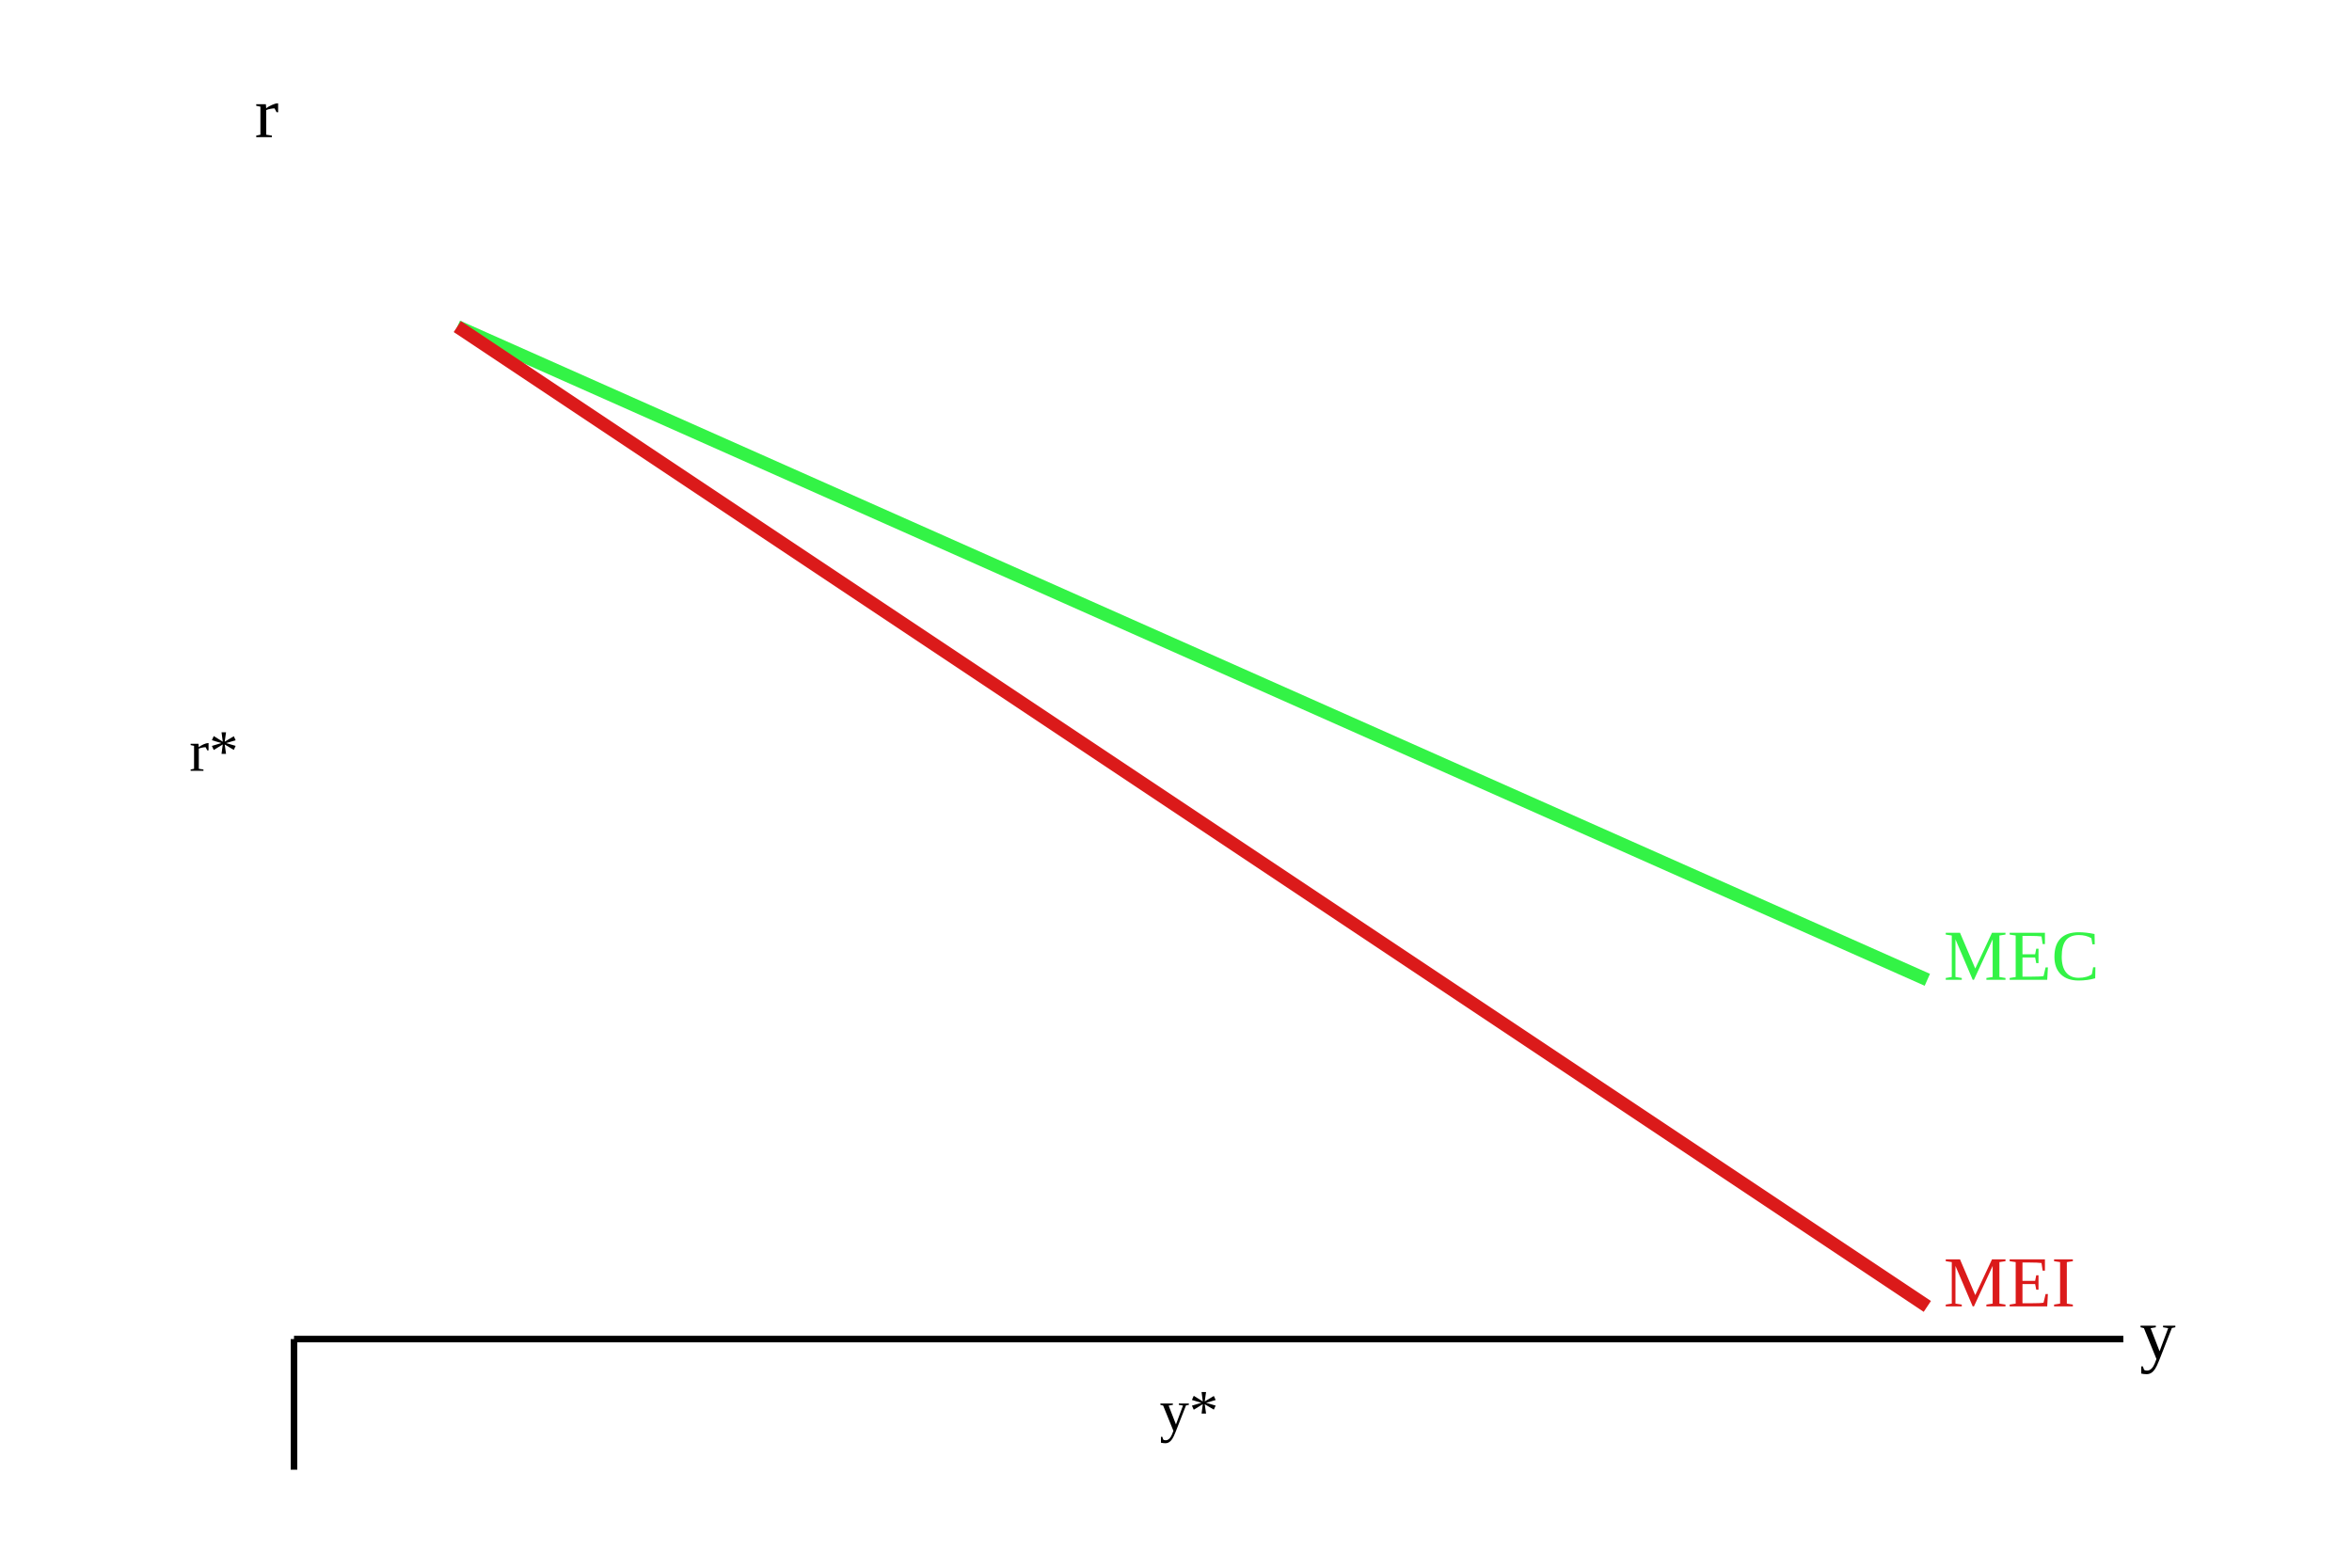
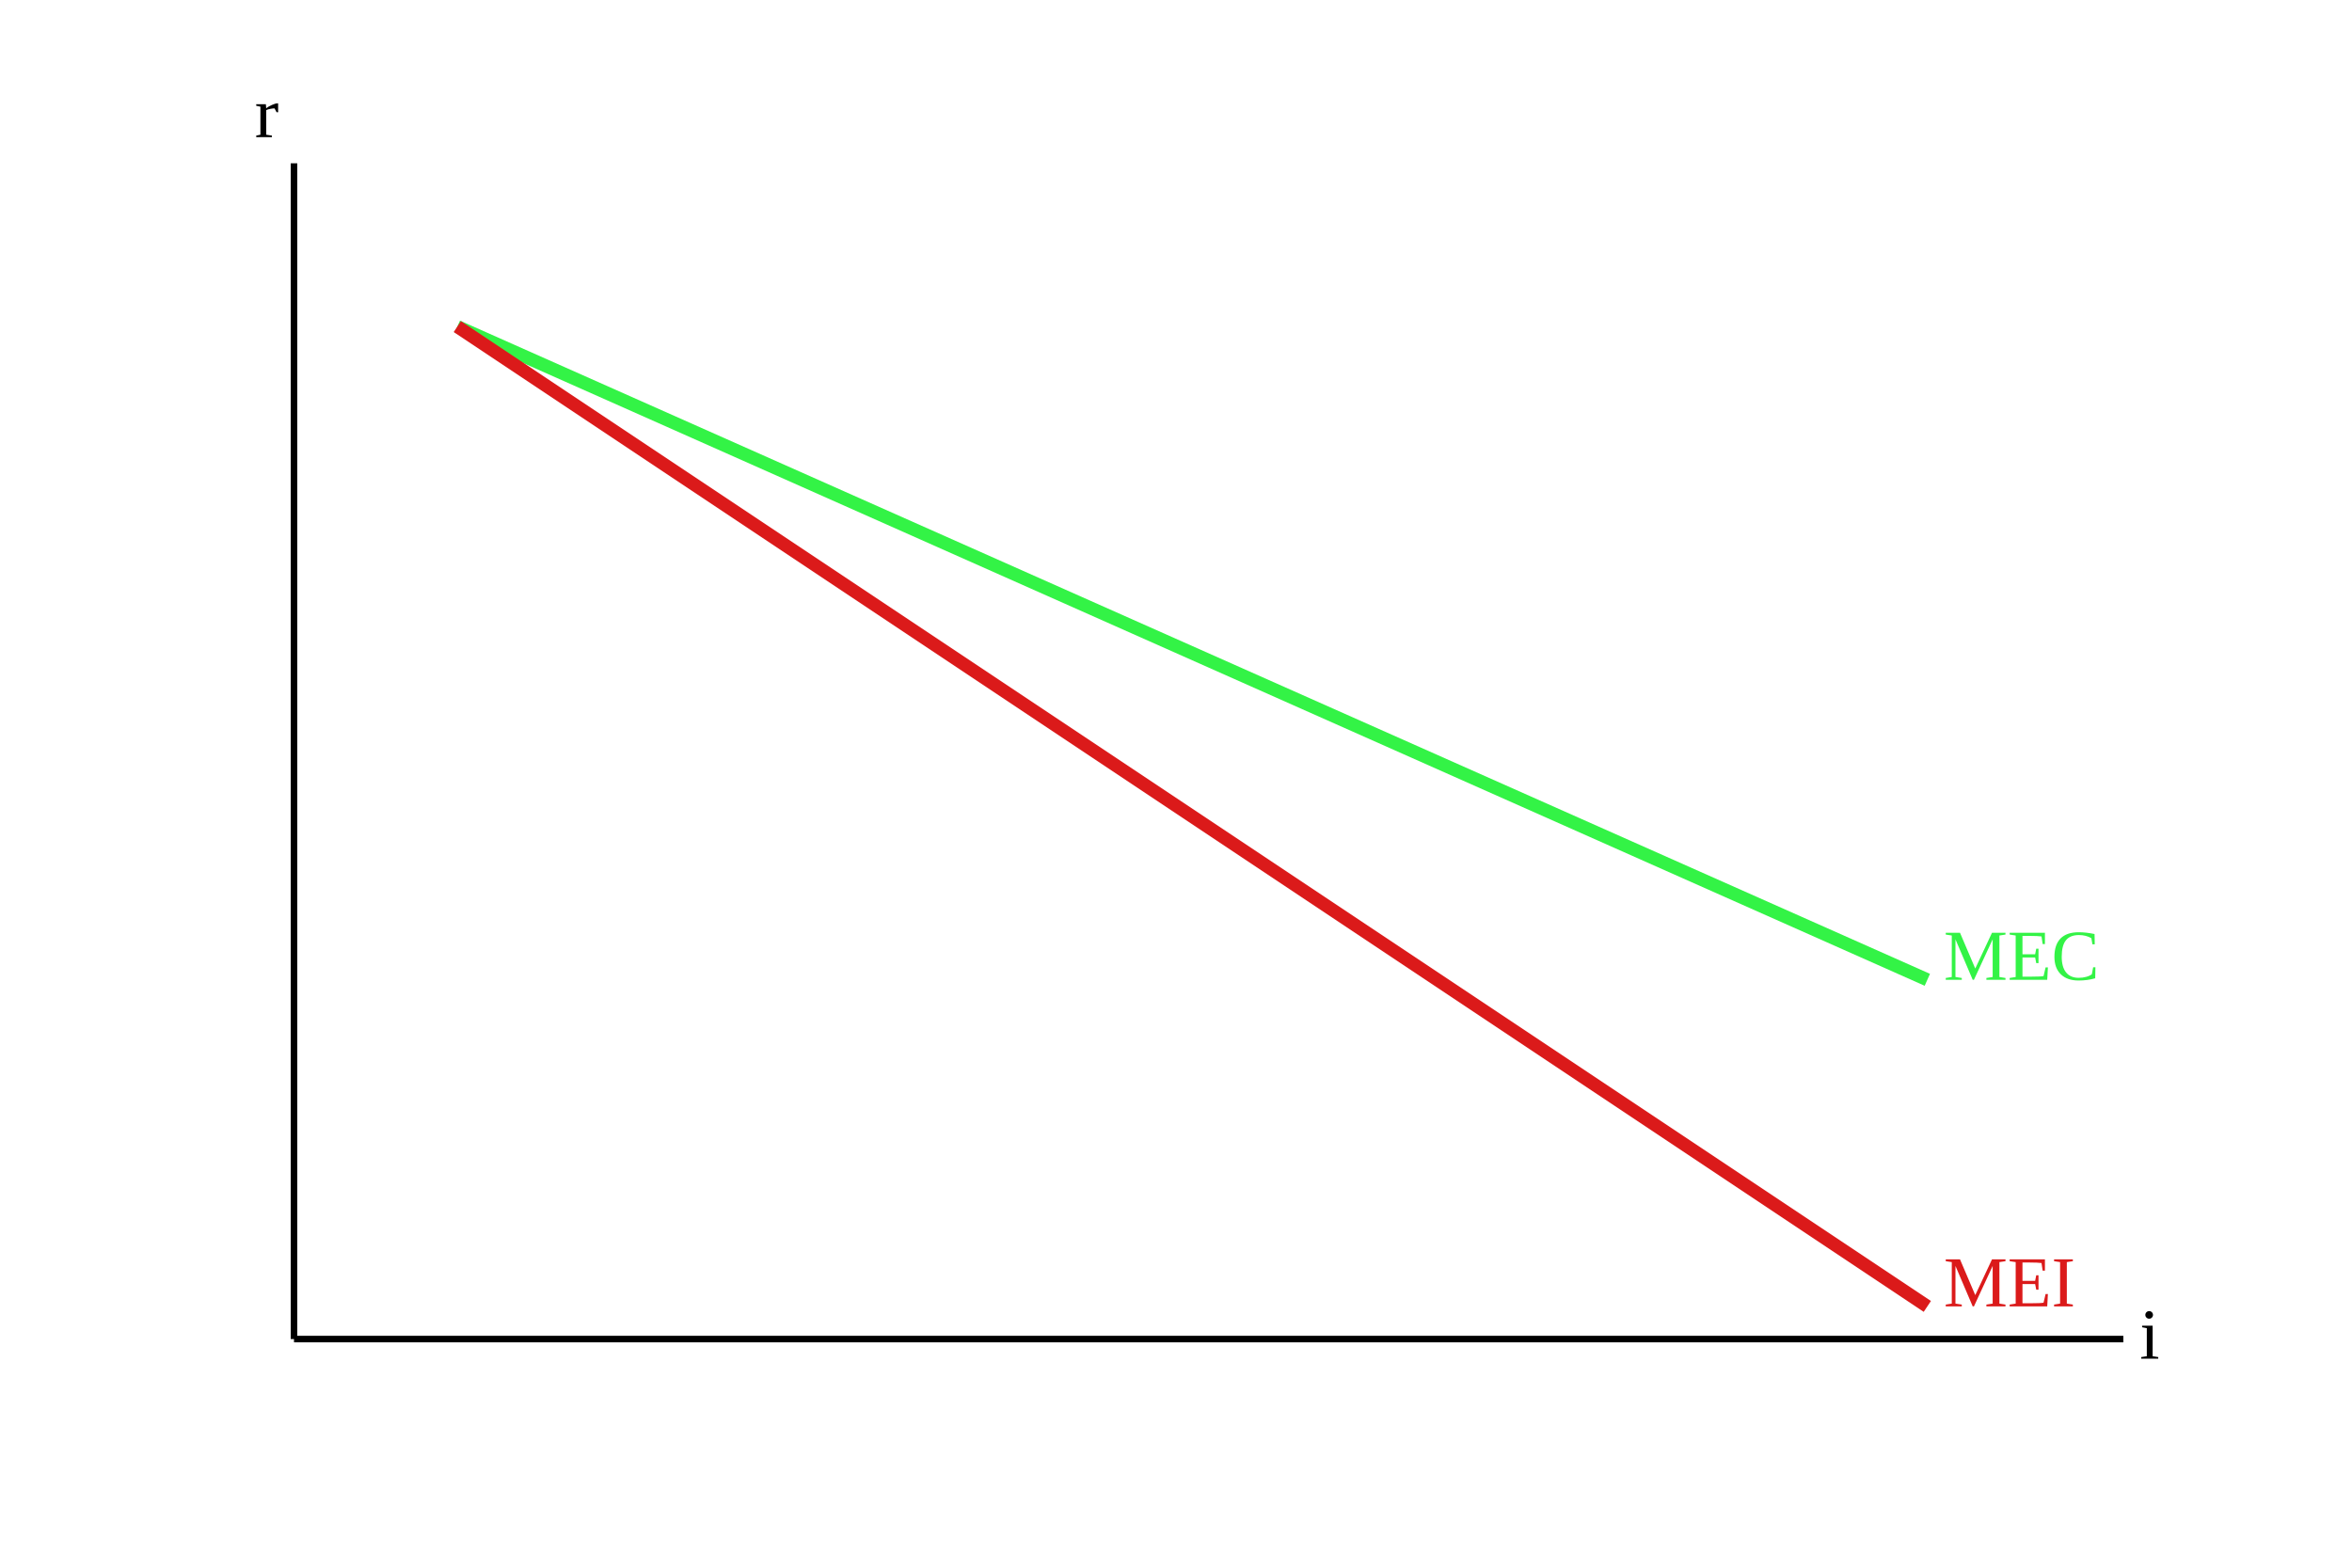
<svg xmlns="http://www.w3.org/2000/svg" width="720" height="480" viewBox="0 0 720 480">
  <line x1="90" y1="410" x2="650" y2="410" stroke="black" stroke-width="2" />
-   <line x1="90" y1="410" x2="90" y2="450" stroke="black" stroke-width="2" />
+   <line x1="90" y1="410" x2="90" y2="50" stroke="black" stroke-width="2" />
  <line x1="140" y1="100" x2="590" y2="300" stroke="#33f346" stroke-width="4" />
  <line x1="140" y1="100" x2="590" y2="400" stroke="#db1a1a" stroke-width="4" />
-   <text x="655" y="416" font-size="22">y</text>
+   <text x="655" y="416" font-size="22">i</text>
  <text x="78" y="42" font-size="22">r</text>
  <text x="595" y="300" font-size="22" fill="#33f346">MEC</text>
  <text x="595" y="400" font-size="22" fill="#db1a1a">MEI</text>
-   <text x="355" y="438" font-size="18">y*</text>
-   <text x="58" y="236" font-size="18">r*</text>
</svg>
